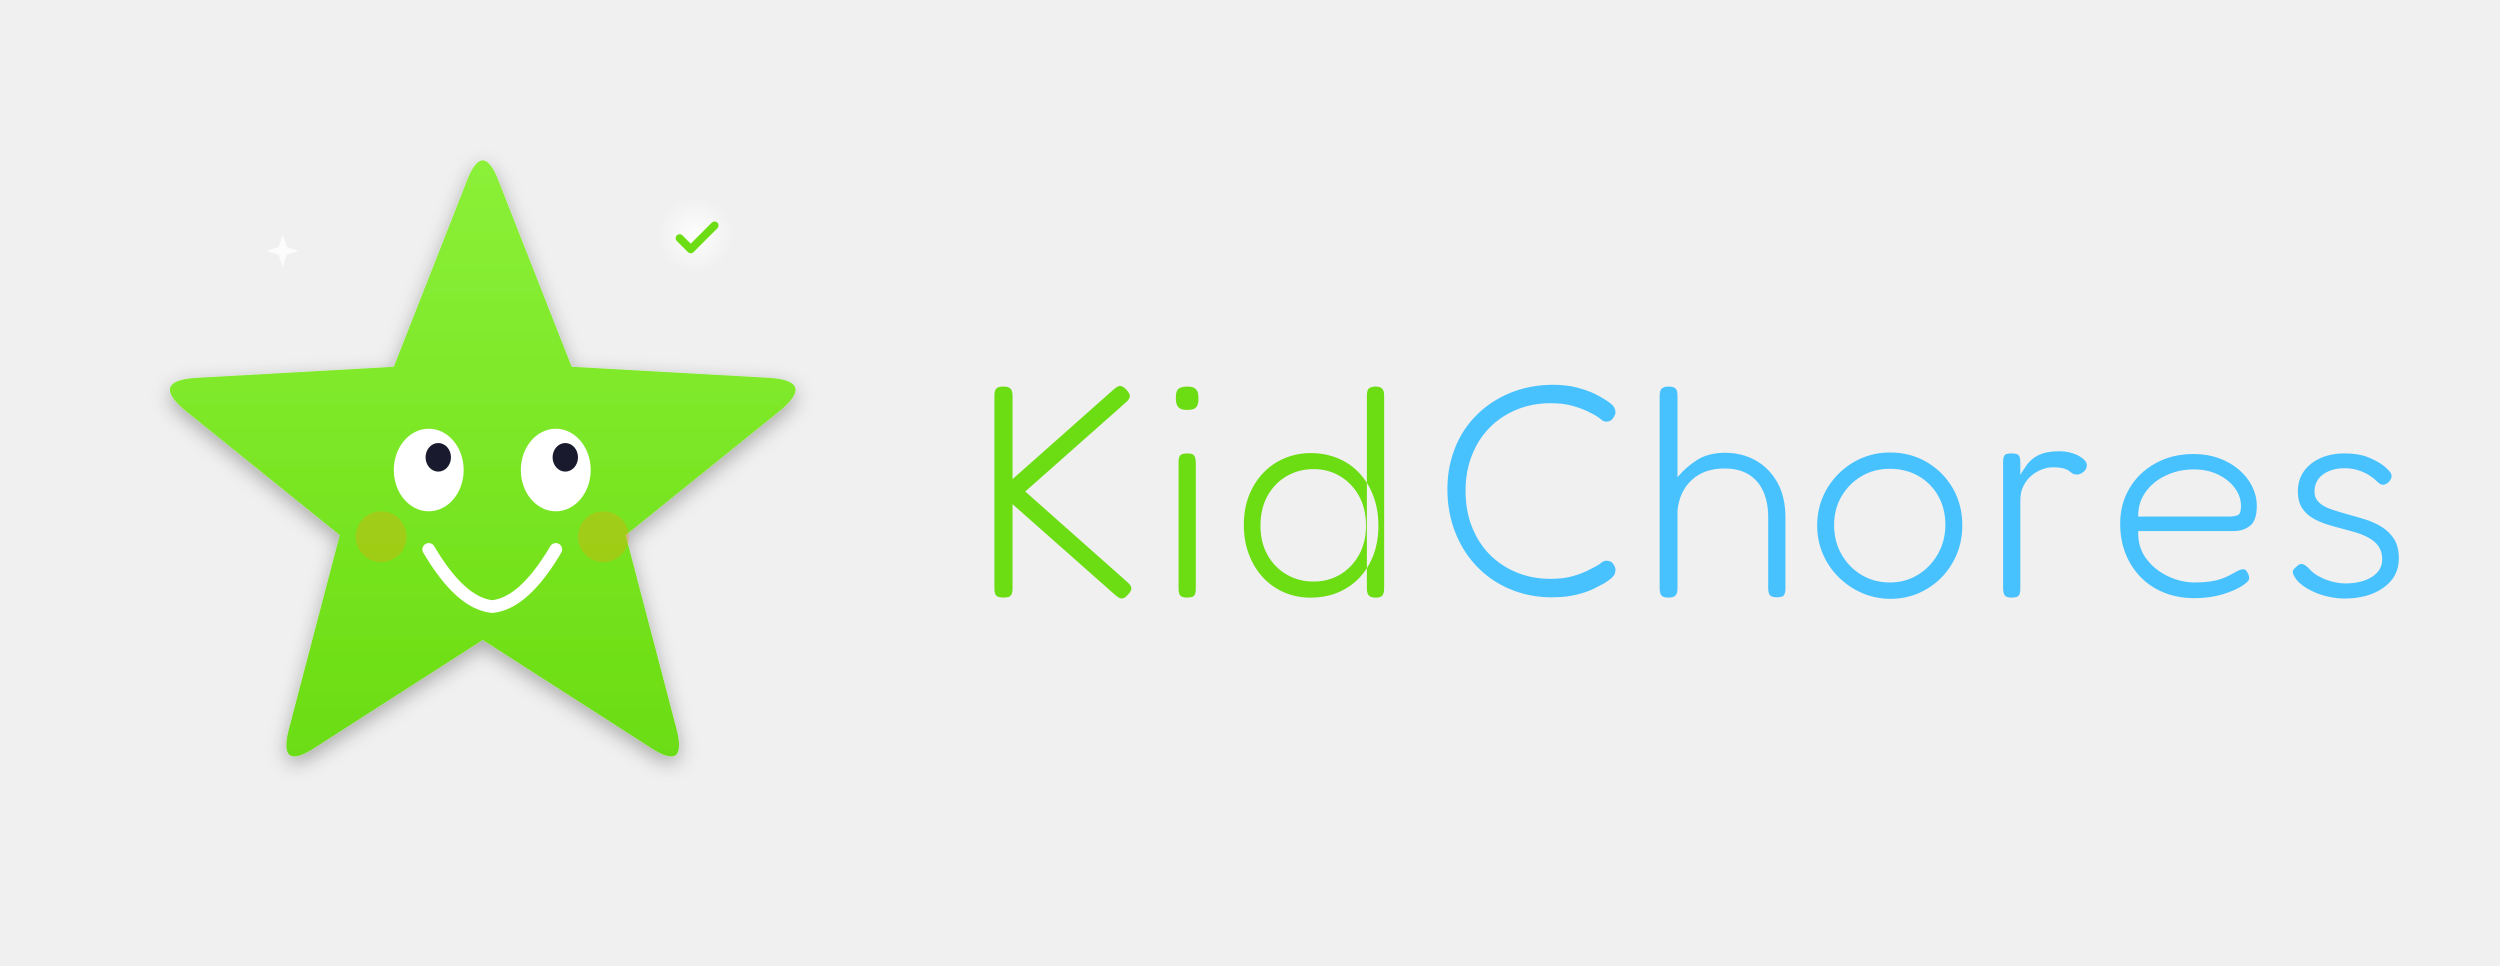
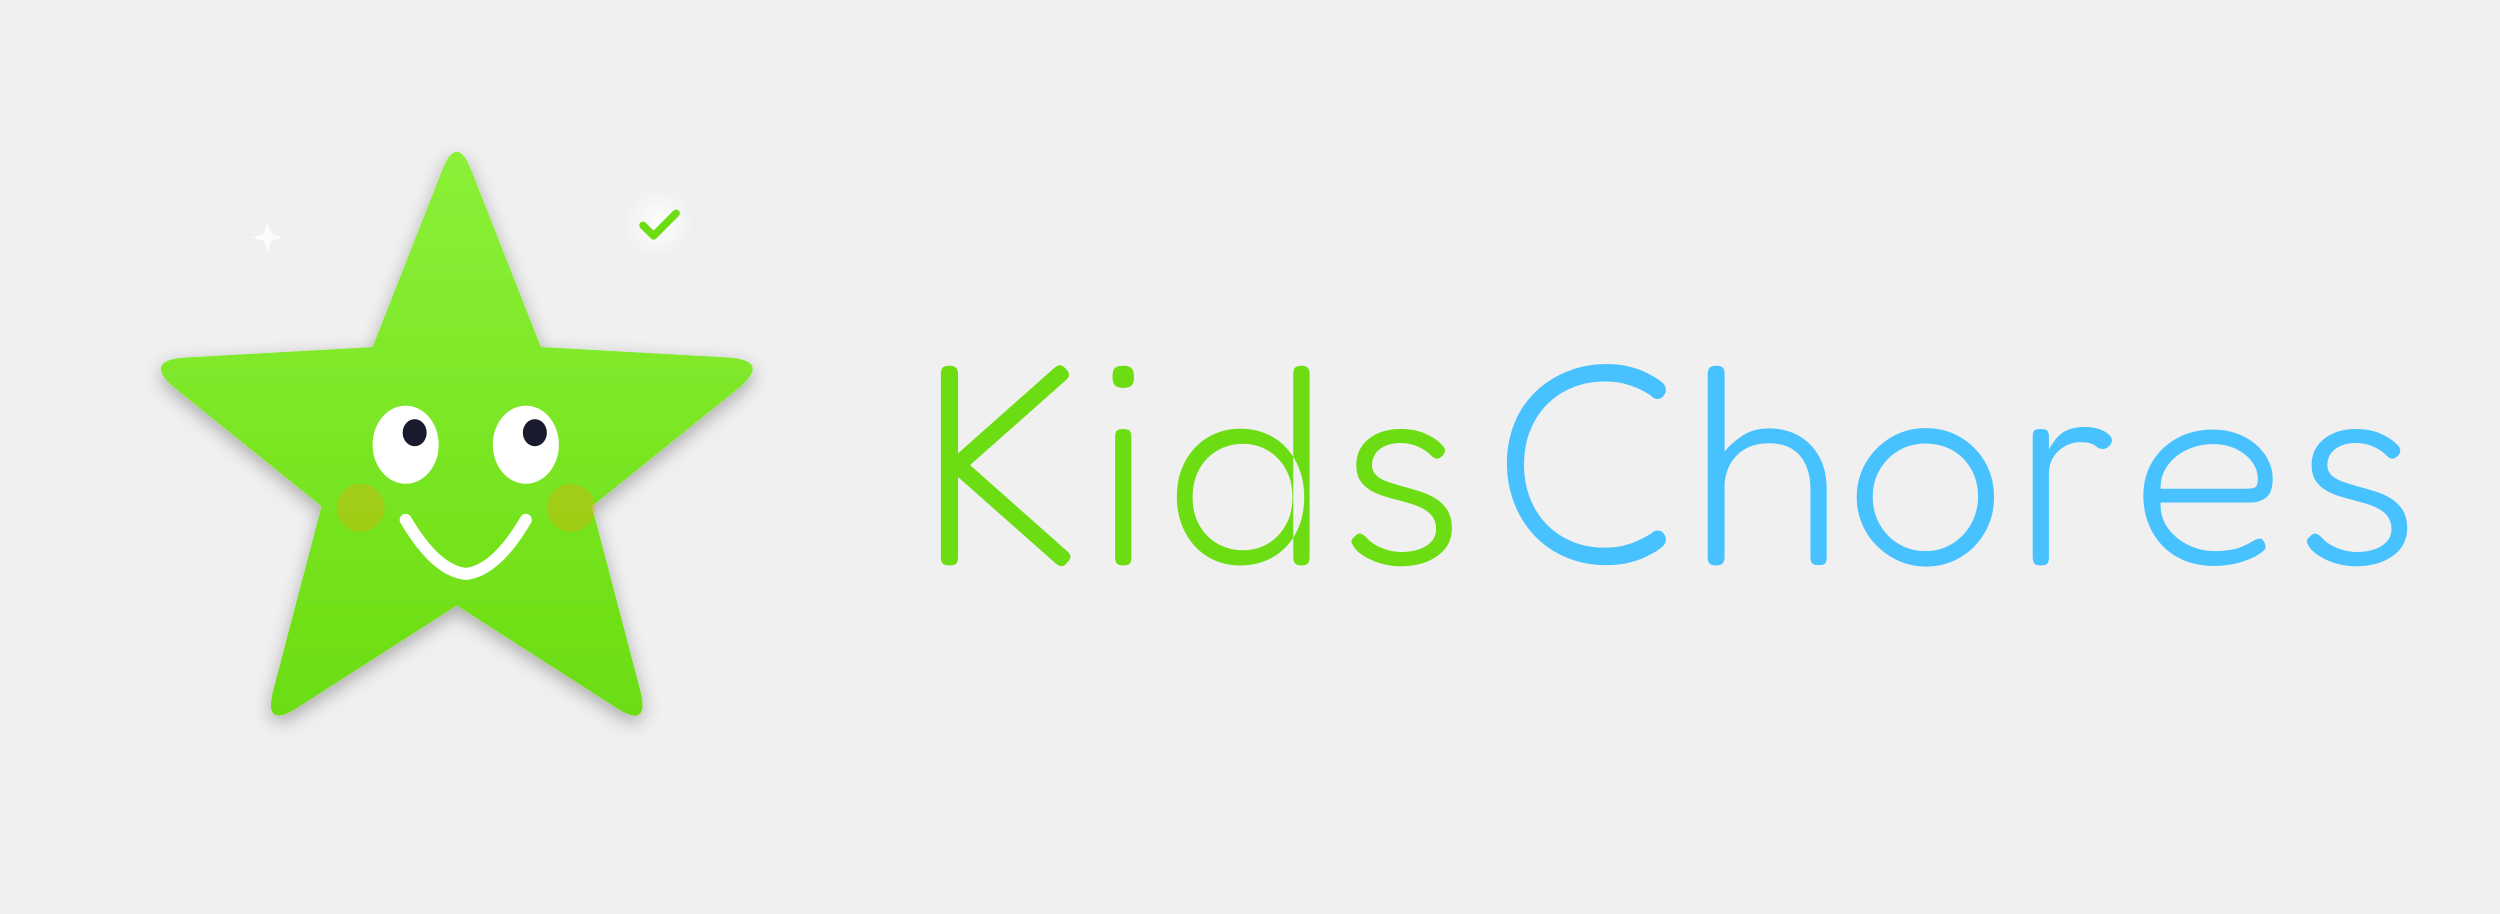
- <svg xmlns="http://www.w3.org/2000/svg" aria-label="KidChores" viewBox="0 0 492 190">
+ <svg xmlns="http://www.w3.org/2000/svg" aria-label="KidsChores" viewBox="0 0 520 190">
  <g transform="translate(15 15)scale(.3125)">
    <defs>
      <radialGradient id="d" cx="50%" cy="50%" r="50%">
        <stop offset="0%" stop-color="#fff" stop-opacity=".9" />
        <stop offset="100%" stop-color="#fff" stop-opacity="0" />
      </radialGradient>
      <linearGradient id="a" x1="0" x2="0" y1="0" y2="1">
        <stop offset="0%" stop-color="#8bf038" />
        <stop offset="100%" stop-color="#6bdd12" />
      </linearGradient>
      <filter id="b" width="110%" height="115%" x="-5%" y="-5%">
        <feDropShadow dx="0" dy="4" flood-color="#000" flood-opacity=".3" stdDeviation="6" />
      </filter>
    </defs>
    <path fill="url(#a)" d="M246 66q10-26 20 0l46 117 125 7q28 2 7 20l-98 79 32 122q7 27-16 12l-106-68-106 68q-23 15-16-12l32-122-98-79q-21-18 7-20l125-7Z" filter="url(#b)" />
    <ellipse cx="222" cy="248" fill="#fff" rx="22" ry="26" />
    <ellipse cx="228" cy="240" fill="#1a1a2e" rx="8" ry="9" />
    <ellipse cx="302" cy="248" fill="#fff" rx="22" ry="26" />
    <ellipse cx="308" cy="240" fill="#1a1a2e" rx="8" ry="9" />
    <path fill="none" stroke="#fff" stroke-linecap="round" stroke-width="8" d="M222 298q20 34 40 36 20-2 40-36" />
    <circle cx="192" cy="290" r="16" fill="#ff9600" opacity=".3" />
    <circle cx="332" cy="290" r="16" fill="#ff9600" opacity=".3" />
    <g transform="translate(390 100)">
      <circle r="24" fill="url(#d)" />
      <path fill="none" stroke="#6bdd12" stroke-linecap="round" stroke-linejoin="round" stroke-width="5" d="m-10 2 7 7L12-6" />
    </g>
    <path fill="#fff" d="m130 100 2.5 7.5 7.5 2.5-7.5 2.5-2.5 7.5-2.5-7.5-7.5-2.5 7.5-2.5Z" opacity=".8" />
  </g>
-   <path fill="#6bdd12" fill-rule="evenodd" d="M197.43 117.6q-.66 0-1.04-.17-.39-.18-.54-.57t-.15-1.04V77.8q0-.65.18-1.04t.57-.54 1.04-.15 1.04.19.56.56.18 1.04v16.43l19.94-17.68q.53-.47.91-.6.4-.11.78.06.39.19.8.66.72.77.65 1.31-.05.54-.82 1.19l-19.76 17.5 20.05 17.79q.77.65.83 1.19.07.53-.65 1.3-.41.48-.8.66t-.78.05-.92-.6l-20.23-17.9v16.66q0 .65-.18 1.04-.17.4-.56.54t-1.1.15m36.17 0q-.6 0-.98-.17t-.53-.57-.15-1.04V90.95q0-.65.15-1.04.15-.38.53-.53.39-.15 1.04-.15.66 0 1.02.17.35.19.5.57t.15 1.1v24.81q0 .65-.15 1.04-.15.4-.54.54t-1.04.15m0-36.94q-.83 0-1.3-.24t-.7-.78q-.2-.53-.2-1.36t.2-1.31.72-.68q.51-.22 1.34-.22t1.31.24.69.75q.2.5.2 1.4 0 .77-.2 1.27-.22.5-.69.72-.48.21-1.37.21m24.34 36.95q-2.74 0-5.15-1.01-2.4-1.02-4.19-2.92-1.78-1.9-2.8-4.55t-1.01-5.86q0-3.16 1-5.74 1.03-2.59 2.81-4.47 1.79-1.87 4.19-2.88 2.41-1.02 5.15-1.02 2.92 0 5.35 1.02 2.44 1 4.23 2.92 1.78 1.9 2.76 4.52.99 2.62.99 5.82 0 3.22-.99 5.8-.98 2.6-2.76 4.47-1.79 1.87-4.23 2.89-2.43 1-5.35 1m.54-3.16q2.97 0 5.3-1.4 2.3-1.4 3.68-3.86 1.37-2.47 1.37-5.75 0-3.33-1.37-5.82t-3.72-3.9-5.26-1.4-5.3 1.4q-2.38 1.4-3.75 3.9t-1.37 5.82q0 3.28 1.37 5.75t3.75 3.86 5.3 1.4m12.25 3.16q-.95 0-1.34-.41-.39-.43-.39-1.38v-37.9q0-.71.15-1.1.15-.38.54-.56t.98-.19q.66 0 1.01.19.36.18.54.56t.18 1.04v37.9q0 .66-.15 1.07t-.51.6-1 .18" />
-   <path fill="#47c2ff" fill-rule="evenodd" d="M305.37 117.55q-3.5 0-6.6-1.02-3.09-1-5.65-2.88t-4.4-4.52q-1.85-2.65-2.86-5.9-1.01-3.23-1.01-6.93 0-3.62 1.01-6.77 1.01-3.16 2.85-5.66 1.85-2.5 4.4-4.3 2.57-1.83 5.66-2.81t6.6-1.04q2.98 0 5.06.57t3.4 1.21q1.3.66 1.84 1.02.71.41 1.4.97t.8 1.23q.12.6-.03.89t-.33.6q-.24.4-.6.59-.35.18-.76.18-.54 0-.96-.36t-1.06-.77q-.36-.24-1.55-.83-1.19-.6-3.07-1.14t-4.37-.53q-3.57 0-6.63 1.25t-5.33 3.54-3.5 5.45q-1.26 3.14-1.26 7.01t1.25 7.06 3.5 5.47q2.27 2.29 5.34 3.54t6.63 1.25q2.5 0 4.37-.53 1.88-.54 3.07-1.17l1.55-.8q.65-.36 1.06-.71.42-.36.96-.36.41 0 .77.15.35.15.6.56.18.24.32.6.15.35.03.95-.12.65-.8 1.22t-1.4.99q-.54.3-1.88.97-1.33.69-3.42 1.22-2.08.54-5 .54m22.98.06q-.66 0-1.04-.18-.4-.18-.54-.6-.15-.41-.15-1.06V77.86q0-.65.17-1.04.19-.38.57-.56.4-.19 1.05-.19t1.04.19.53.56q.15.39.15 1.1v16q1.55-1.9 3.78-3.35t5.56-1.46q3.39 0 6.07 1.52 2.67 1.5 4.25 4.33t1.58 6.88v13.98q0 .66-.15 1.04-.15.4-.5.54-.36.15-1.02.15-.65 0-1.04-.18-.38-.17-.53-.56-.15-.4-.15-1.04v-13.99q0-2.91-.96-5.05-.95-2.15-2.85-3.34t-4.81-1.19q-4 0-6.43 2.26-2.44 2.27-2.8 6.07v15.3q0 .65-.18 1.03-.18.4-.56.57-.39.18-1.04.18m43.73.24q-2.97 0-5.6-1.13-2.61-1.14-4.6-3.1-2-1.96-3.13-4.58t-1.13-5.6q0-3.03 1.1-5.62 1.1-2.58 3.1-4.57 1.99-2 4.58-3.1t5.56-1.1q3.99 0 7.2 1.87t5.12 5.12q1.9 3.24 1.9 7.35 0 3.1-1.1 5.7-1.1 2.63-3.03 4.6-1.94 1.95-4.5 3.06-2.56 1.1-5.47 1.1m-.12-3.22q3.03 0 5.5-1.52 2.47-1.51 3.93-4.1 1.46-2.6 1.46-5.74 0-3.21-1.43-5.71t-3.9-3.9-5.62-1.4q-3.1 0-5.56 1.46-2.47 1.46-3.93 3.96t-1.46 5.65q0 3.21 1.46 5.77t3.95 4.05 5.6 1.48m23.85 2.98q-.59 0-.95-.18-.35-.18-.5-.6-.15-.41-.15-1.06V90.95q0-.71.15-1.1t.5-.5 1.02-.12q.6 0 .98.12t.57.5q.17.39.17 1.1v2.5q.6-1.01 1.19-1.84.6-.83 1.43-1.46.83-.62 2.06-.99 1.21-.35 3.06-.35.95 0 1.76.18.8.17 1.48.47.69.3 1.16.66.48.36.72.71.23.36.23.71 0 .78-.65 1.32-.66.53-1.2.53-.65 0-.98-.21t-.67-.5q-.37-.3-1.08-.5-.7-.21-2.2-.21-.89 0-1.96.38-1.08.38-2.05 1.16-.99.78-1.64 2.03-.66 1.24-.66 2.97v17.37q0 .65-.15 1.04-.15.4-.53.54-.39.15-1.1.15m36.13.11q-3.28 0-5.99-1.06-2.7-1.08-4.63-3.03-1.94-1.97-3.01-4.65t-1.07-5.95q0-3.87 1.85-6.96 1.84-3.1 5.11-4.9 3.27-1.82 7.5-1.82 2.73 0 5 .83 2.25.83 3.92 2.26t2.59 3.27.92 3.8q0 2.93-1.33 3.97-1.34 1.04-3.25 1.04H420.8q-.12 3.15 1.57 5.41 1.7 2.27 4.3 3.48 2.58 1.22 5.2 1.22 1.72 0 3-.18t2.2-.5 1.58-.66q.66-.33 1.19-.65.53-.33 1.01-.5.3-.13.69-.1t.56.33q.3.42.41.74.13.33.13.75 0 .53-1.43 1.46t-3.87 1.66-5.41.74m-11.13-16.06h17.73q1.19 0 1.84-.27.66-.26.66-1.75 0-1.96-1.22-3.6t-3.3-2.65-4.76-1.01q-2.98 0-5.5 1.19-2.54 1.19-4.03 3.3-1.48 2.11-1.42 4.79m40.64 16.13q-1.37 0-2.77-.27t-2.68-.77q-1.28-.51-2.35-1.2t-1.72-1.51q-.42-.6-.6-1.01t-.03-.78q.15-.35.57-.65.65-.72 1.25-.6t1.54 1.14q.54.6 1.37 1.1t1.79.86q.95.35 1.9.53t1.79.19q3.27 0 5.3-1.29 2.02-1.28 2.02-3.48 0-1.13-.42-2-.42-.85-1.13-1.45-.72-.6-1.63-1.04-.93-.45-2.03-.78-1.1-.32-2.23-.62-1.67-.42-3.3-.92-1.64-.5-2.95-1.28-1.31-.77-2.11-2.02-.8-1.26-.8-3.21 0-2.27 1.15-3.93 1.17-1.67 3.25-2.62t4.82-.95q1.37 0 2.56.2t2.23.63 1.96.98 1.7 1.34q.71.65.77 1.19t-.41 1.13q-.54.6-1.14.69t-1.24-.57q-.96-.95-2-1.52t-2.14-.86-2.3-.3q-1.72 0-3.08.57-1.37.56-2.12 1.6-.74 1.04-.74 2.42 0 1 .5 1.69t1.34 1.16q.84.48 1.97.83 1.13.36 2.38.72 1.78.47 3.63 1.04 1.84.56 3.36 1.49t2.47 2.4q.95 1.5.95 3.87 0 3.57-3 5.71t-7.65 2.15" />
+   <path fill="#6bdd12" fill-rule="evenodd" d="M197.43 117.6q-.66 0-1.04-.17-.39-.18-.54-.57t-.15-1.04V77.8q0-.65.18-1.04t.57-.54 1.04-.15 1.04.19.56.56.18 1.04v16.43l19.94-17.68q.53-.47.91-.6.4-.11.78.06.39.19.8.66.72.77.65 1.31-.05.54-.82 1.19l-19.76 17.5 20.05 17.79q.77.65.83 1.19.07.53-.65 1.3-.41.48-.8.66t-.78.05-.92-.6l-20.23-17.9v16.66q0 .65-.18 1.04-.17.4-.56.54t-1.1.15m36.17 0q-.6 0-.98-.17t-.53-.57-.15-1.04V90.95q0-.65.15-1.04.15-.38.53-.53.39-.15 1.04-.15.66 0 1.02.17.35.19.5.57t.15 1.1v24.81q0 .65-.15 1.04-.15.4-.54.54t-1.04.15m0-36.94q-.83 0-1.3-.24t-.7-.78q-.2-.53-.2-1.36t.2-1.31.72-.68q.51-.22 1.34-.22t1.31.24.69.75q.2.5.2 1.4 0 .77-.2 1.27-.22.5-.69.72-.48.21-1.37.21m24.34 36.95q-2.74 0-5.15-1.01-2.4-1.02-4.19-2.92-1.78-1.9-2.8-4.55t-1.01-5.86q0-3.16 1-5.74 1.03-2.59 2.81-4.47 1.79-1.87 4.19-2.88 2.41-1.02 5.15-1.02 2.92 0 5.35 1.02 2.44 1 4.23 2.92 1.78 1.9 2.76 4.52.99 2.62.99 5.82 0 3.22-.99 5.8-.98 2.6-2.76 4.47-1.79 1.87-4.23 2.89-2.43 1-5.35 1m.54-3.16q2.97 0 5.3-1.4 2.3-1.4 3.68-3.86 1.37-2.47 1.37-5.75 0-3.33-1.37-5.82t-3.72-3.9-5.26-1.4-5.3 1.4q-2.38 1.4-3.75 3.9t-1.37 5.82q0 3.28 1.37 5.75t3.75 3.86 5.3 1.4m12.25 3.16q-.95 0-1.34-.41-.39-.43-.39-1.38v-37.9q0-.71.15-1.1.15-.38.54-.56t.98-.19q.66 0 1.01.19.36.18.54.56t.18 1.04v37.9q0 .66-.15 1.07t-.51.6-1 .18m20.59.18q-1.37 0-2.77-.27t-2.68-.77q-1.27-.51-2.35-1.2-1.07-.68-1.72-1.51-.42-.6-.6-1.01t-.02-.78q.15-.35.56-.65.65-.72 1.25-.6t1.54 1.14q.54.6 1.37 1.1t1.79.86q.95.35 1.9.53.96.19 1.78.19 3.28 0 5.3-1.29 2.03-1.28 2.03-3.48 0-1.13-.42-2-.42-.85-1.13-1.45-.72-.6-1.64-1.04t-2.02-.78q-1.1-.32-2.23-.62-1.67-.42-3.3-.92-1.64-.5-2.95-1.28-1.3-.77-2.11-2.02-.8-1.26-.8-3.21 0-2.27 1.16-3.93t3.24-2.62 4.82-.95q1.37 0 2.56.2t2.23.63 1.96.98 1.7 1.34q.71.65.77 1.19t-.41 1.13q-.54.6-1.14.69t-1.24-.57q-.95-.95-2-1.52-1.04-.57-2.14-.86t-2.3-.3q-1.72 0-3.08.57-1.38.56-2.12 1.6t-.74 2.42q0 1 .5 1.69.51.69 1.34 1.16.83.48 1.97.83 1.13.36 2.38.72 1.78.47 3.62 1.04 1.85.56 3.37 1.49t2.47 2.4q.95 1.5.95 3.87 0 3.57-3 5.71t-7.65 2.15" />
+   <path fill="#47c2ff" fill-rule="evenodd" d="M333.97 117.55q-3.5 0-6.6-1.02-3.1-1-5.66-2.88-2.55-1.88-4.4-4.52-1.85-2.65-2.85-5.9-1.02-3.23-1.02-6.93 0-3.62 1.02-6.77 1-3.16 2.85-5.66t4.4-4.3 5.65-2.81 6.6-1.04q2.98 0 5.06.57 2.09.56 3.4 1.21 1.3.66 1.84 1.02.71.41 1.4.97t.8 1.23q.13.6-.02.89t-.33.6q-.24.4-.6.59-.35.18-.77.18-.53 0-.96-.36-.4-.36-1.06-.77-.36-.24-1.55-.83-1.19-.6-3.06-1.14t-4.37-.53q-3.57 0-6.64 1.25t-5.33 3.54-3.5 5.45Q317 92.73 317 96.6t1.26 7.06q1.24 3.18 3.5 5.47t5.33 3.54 6.64 1.25q2.5 0 4.37-.53 1.87-.54 3.06-1.17l1.55-.8q.65-.36 1.06-.71.43-.36.96-.36.42 0 .77.15t.6.56q.18.24.33.6.15.35.02.95-.11.65-.8 1.22t-1.4.99q-.53.3-1.87.97-1.34.69-3.42 1.22-2.09.54-5 .54m22.97.06q-.66 0-1.04-.18-.39-.18-.54-.6-.15-.41-.15-1.06V77.86q0-.65.18-1.04.18-.38.57-.56t1.04-.19 1.04.19.54.56.15 1.1v16q1.54-1.9 3.77-3.35t5.56-1.46q3.4 0 6.07 1.52 2.68 1.5 4.26 4.33t1.57 6.88v13.98q0 .66-.14 1.04-.15.4-.5.54-.36.15-1.02.15t-1.05-.18q-.38-.17-.52-.56-.15-.4-.15-1.04v-13.99q0-2.91-.96-5.05-.95-2.15-2.85-3.34t-4.82-1.19q-4 0-6.43 2.26-2.44 2.27-2.8 6.07v15.3q0 .65-.18 1.03-.18.4-.56.57-.39.18-1.04.18m43.73.24q-2.97 0-5.6-1.13-2.61-1.14-4.6-3.1-2-1.96-3.13-4.58t-1.13-5.6q0-3.03 1.1-5.62 1.1-2.58 3.1-4.57t4.58-3.1 5.56-1.1q4 0 7.2 1.87t5.12 5.12q1.9 3.24 1.9 7.35 0 3.1-1.1 5.7-1.1 2.63-3.03 4.6-1.93 1.95-4.5 3.06-2.56 1.1-5.47 1.1m-.12-3.22q3.03 0 5.5-1.52 2.48-1.51 3.93-4.1 1.46-2.6 1.46-5.74 0-3.21-1.43-5.71t-3.9-3.9-5.62-1.4q-3.09 0-5.56 1.46T391 97.68q-1.47 2.5-1.47 5.65 0 3.21 1.47 5.77 1.45 2.56 3.95 4.05t5.59 1.48m23.86 2.98q-.6 0-.95-.18-.36-.18-.5-.6-.15-.41-.15-1.06V90.95q0-.71.14-1.1t.5-.5 1.02-.12q.6 0 .98.12.39.11.57.5t.17 1.1v2.5q.6-1.01 1.2-1.84.59-.83 1.42-1.46.84-.62 2.06-.99 1.22-.35 3.06-.35.96 0 1.76.18t1.49.47q.68.3 1.15.66.48.36.72.71.23.36.23.71 0 .78-.65 1.32-.65.53-1.19.53-.65 0-.98-.21t-.68-.5q-.36-.3-1.07-.5t-2.2-.21q-.9 0-1.97.38t-2.05 1.16-1.64 2.03-.66 2.97v17.37q0 .65-.15 1.04-.14.4-.52.54-.4.15-1.11.15m36.12.11q-3.27 0-5.98-1.06-2.7-1.08-4.64-3.03-1.93-1.97-3-4.65-1.08-2.68-1.08-5.95 0-3.87 1.85-6.96 1.84-3.1 5.12-4.9 3.27-1.82 7.5-1.82 2.73 0 4.99.83t3.93 2.26 2.58 3.27q.93 1.85.93 3.8 0 2.93-1.34 3.97t-3.25 1.04H449.4q-.12 3.15 1.58 5.41t4.29 3.48q2.58 1.22 5.2 1.22 1.72 0 3-.18t2.2-.5 1.58-.66q.66-.33 1.19-.65.54-.33 1.02-.5.3-.13.68-.1t.56.33q.3.42.42.74.12.33.12.75 0 .53-1.43 1.46t-3.87 1.66-5.41.74m-11.13-16.06h17.73q1.2 0 1.85-.27.65-.26.65-1.75 0-1.96-1.22-3.6t-3.3-2.65-4.76-1.01q-2.98 0-5.5 1.19t-4.02 3.3-1.43 4.79m40.64 16.13q-1.37 0-2.77-.27t-2.67-.77q-1.29-.51-2.35-1.2-1.08-.68-1.73-1.51-.41-.6-.6-1.01-.18-.42-.03-.78.15-.35.57-.65.66-.72 1.25-.6.6.12 1.55 1.14.53.6 1.37 1.1.83.5 1.78.86.95.35 1.9.53t1.79.19q3.27 0 5.3-1.29 2.02-1.28 2.02-3.48 0-1.13-.42-2-.41-.85-1.12-1.45t-1.64-1.04q-.93-.45-2.03-.78-1.1-.32-2.23-.62-1.67-.42-3.3-.92-1.64-.5-2.94-1.28-1.32-.77-2.12-2.02-.8-1.26-.8-3.21 0-2.27 1.16-3.93t3.24-2.62 4.82-.95q1.37 0 2.56.2 1.2.21 2.23.63 1.05.42 1.96.98.93.57 1.7 1.34.72.65.77 1.19t-.4 1.13q-.55.6-1.14.69-.6.09-1.25-.57-.96-.95-2-1.52t-2.14-.86-2.29-.3q-1.73 0-3.09.57-1.37.56-2.12 1.6-.74 1.04-.74 2.42 0 1 .5 1.69t1.34 1.16q.84.48 1.97.83 1.13.36 2.38.72 1.79.47 3.63 1.04 1.84.56 3.36 1.49t2.47 2.4q.95 1.5.95 3.87 0 3.57-3 5.71t-7.65 2.15" />
</svg>
